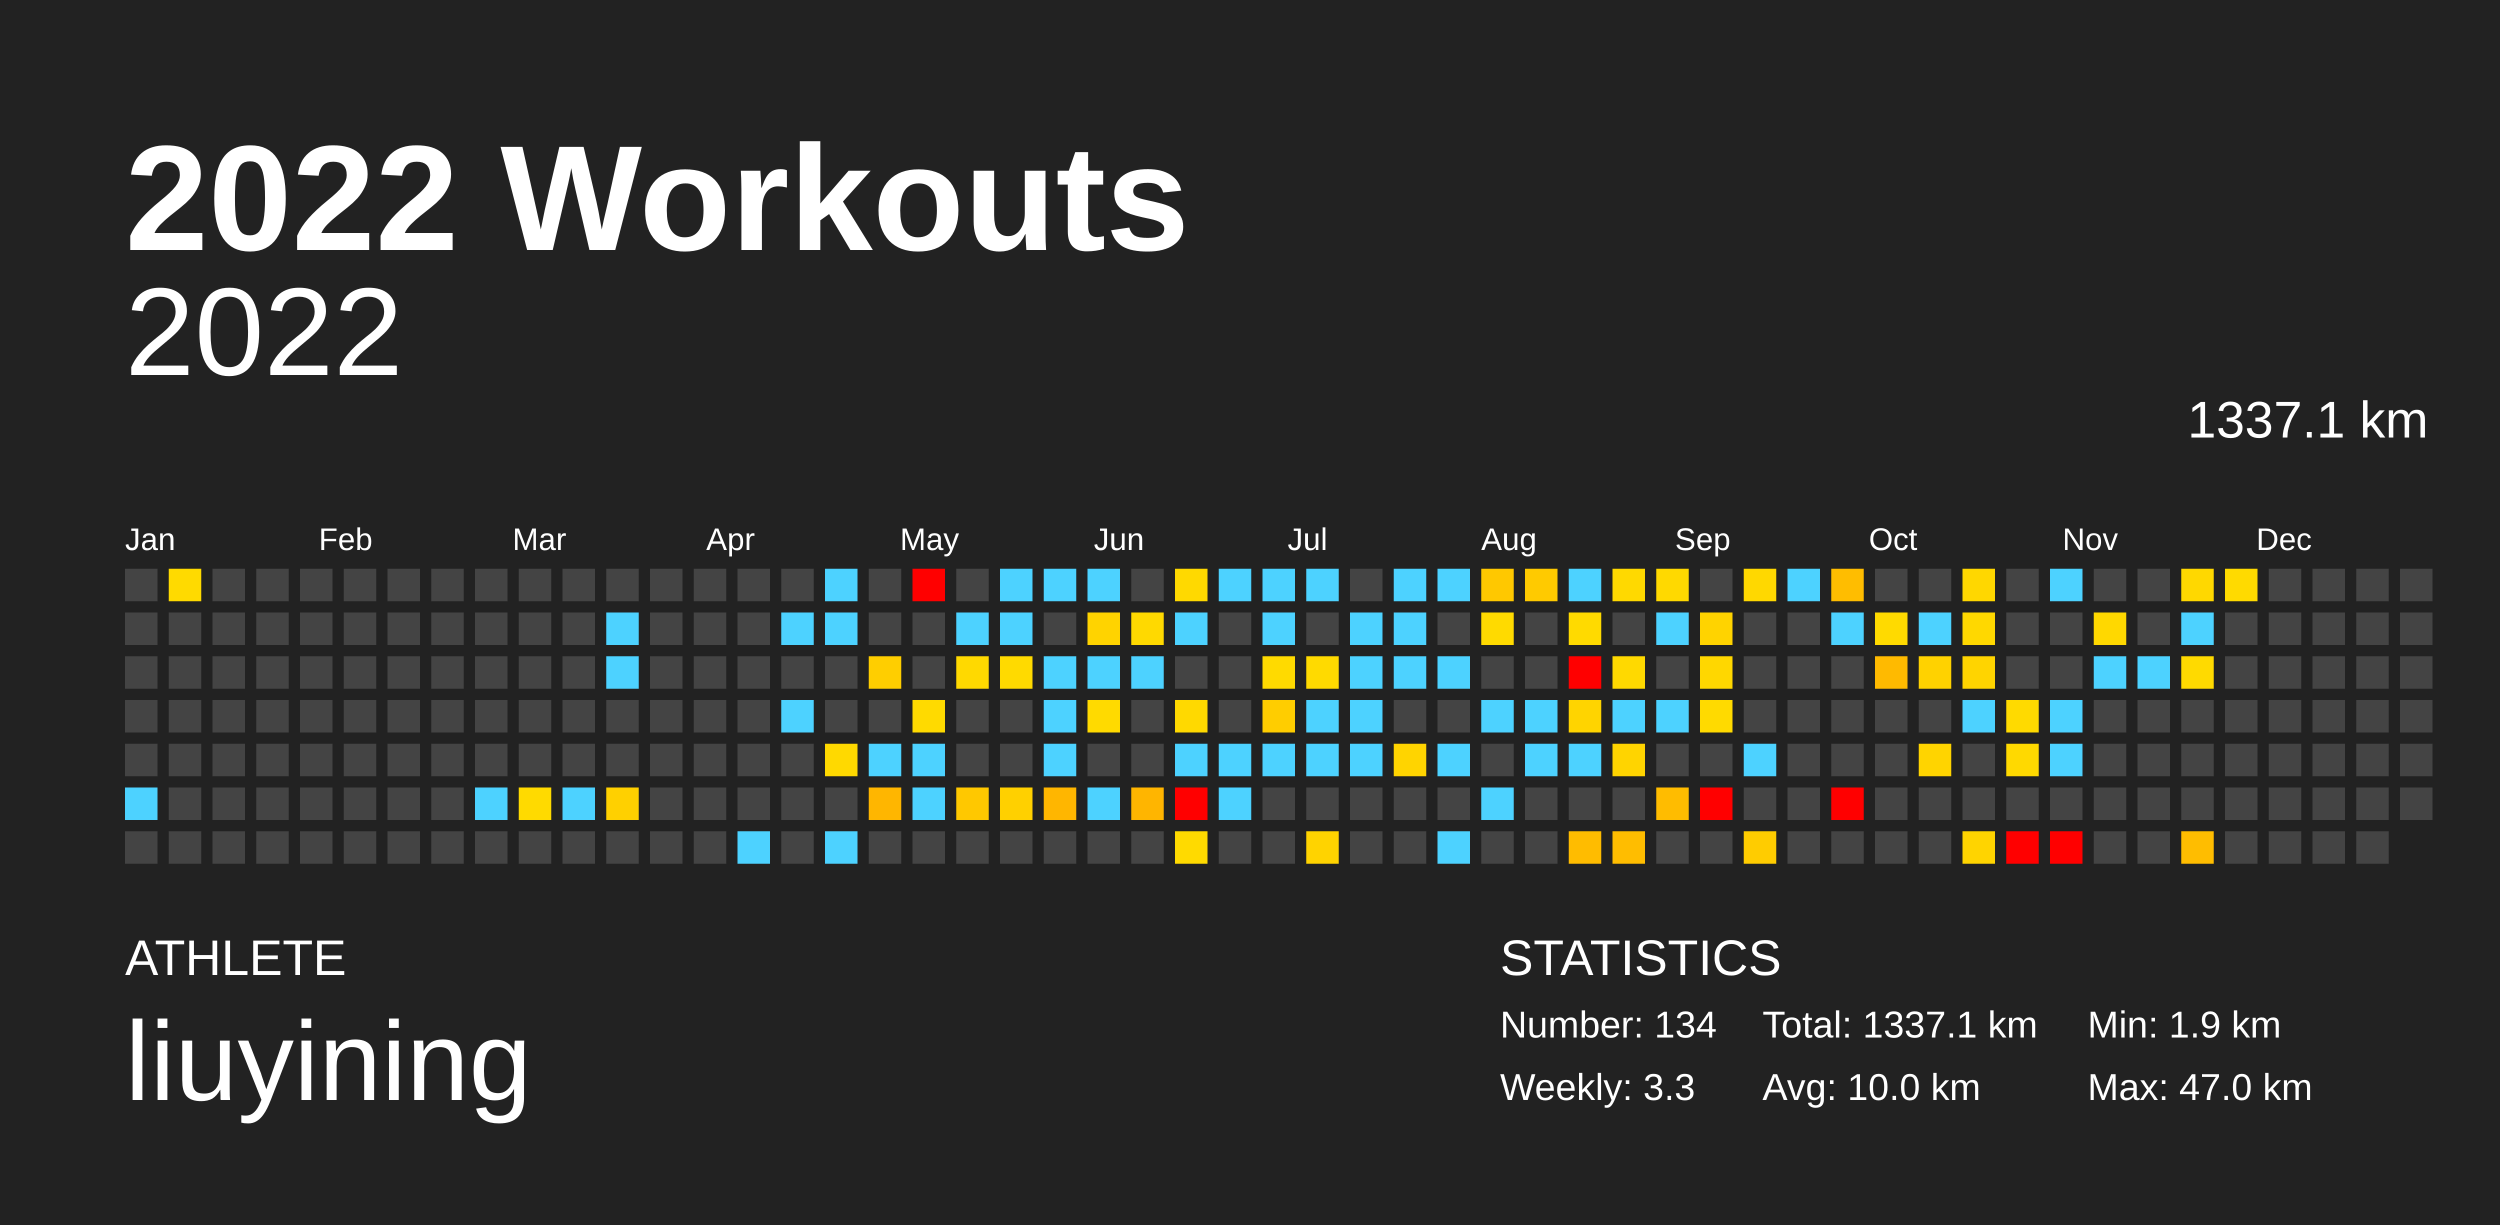
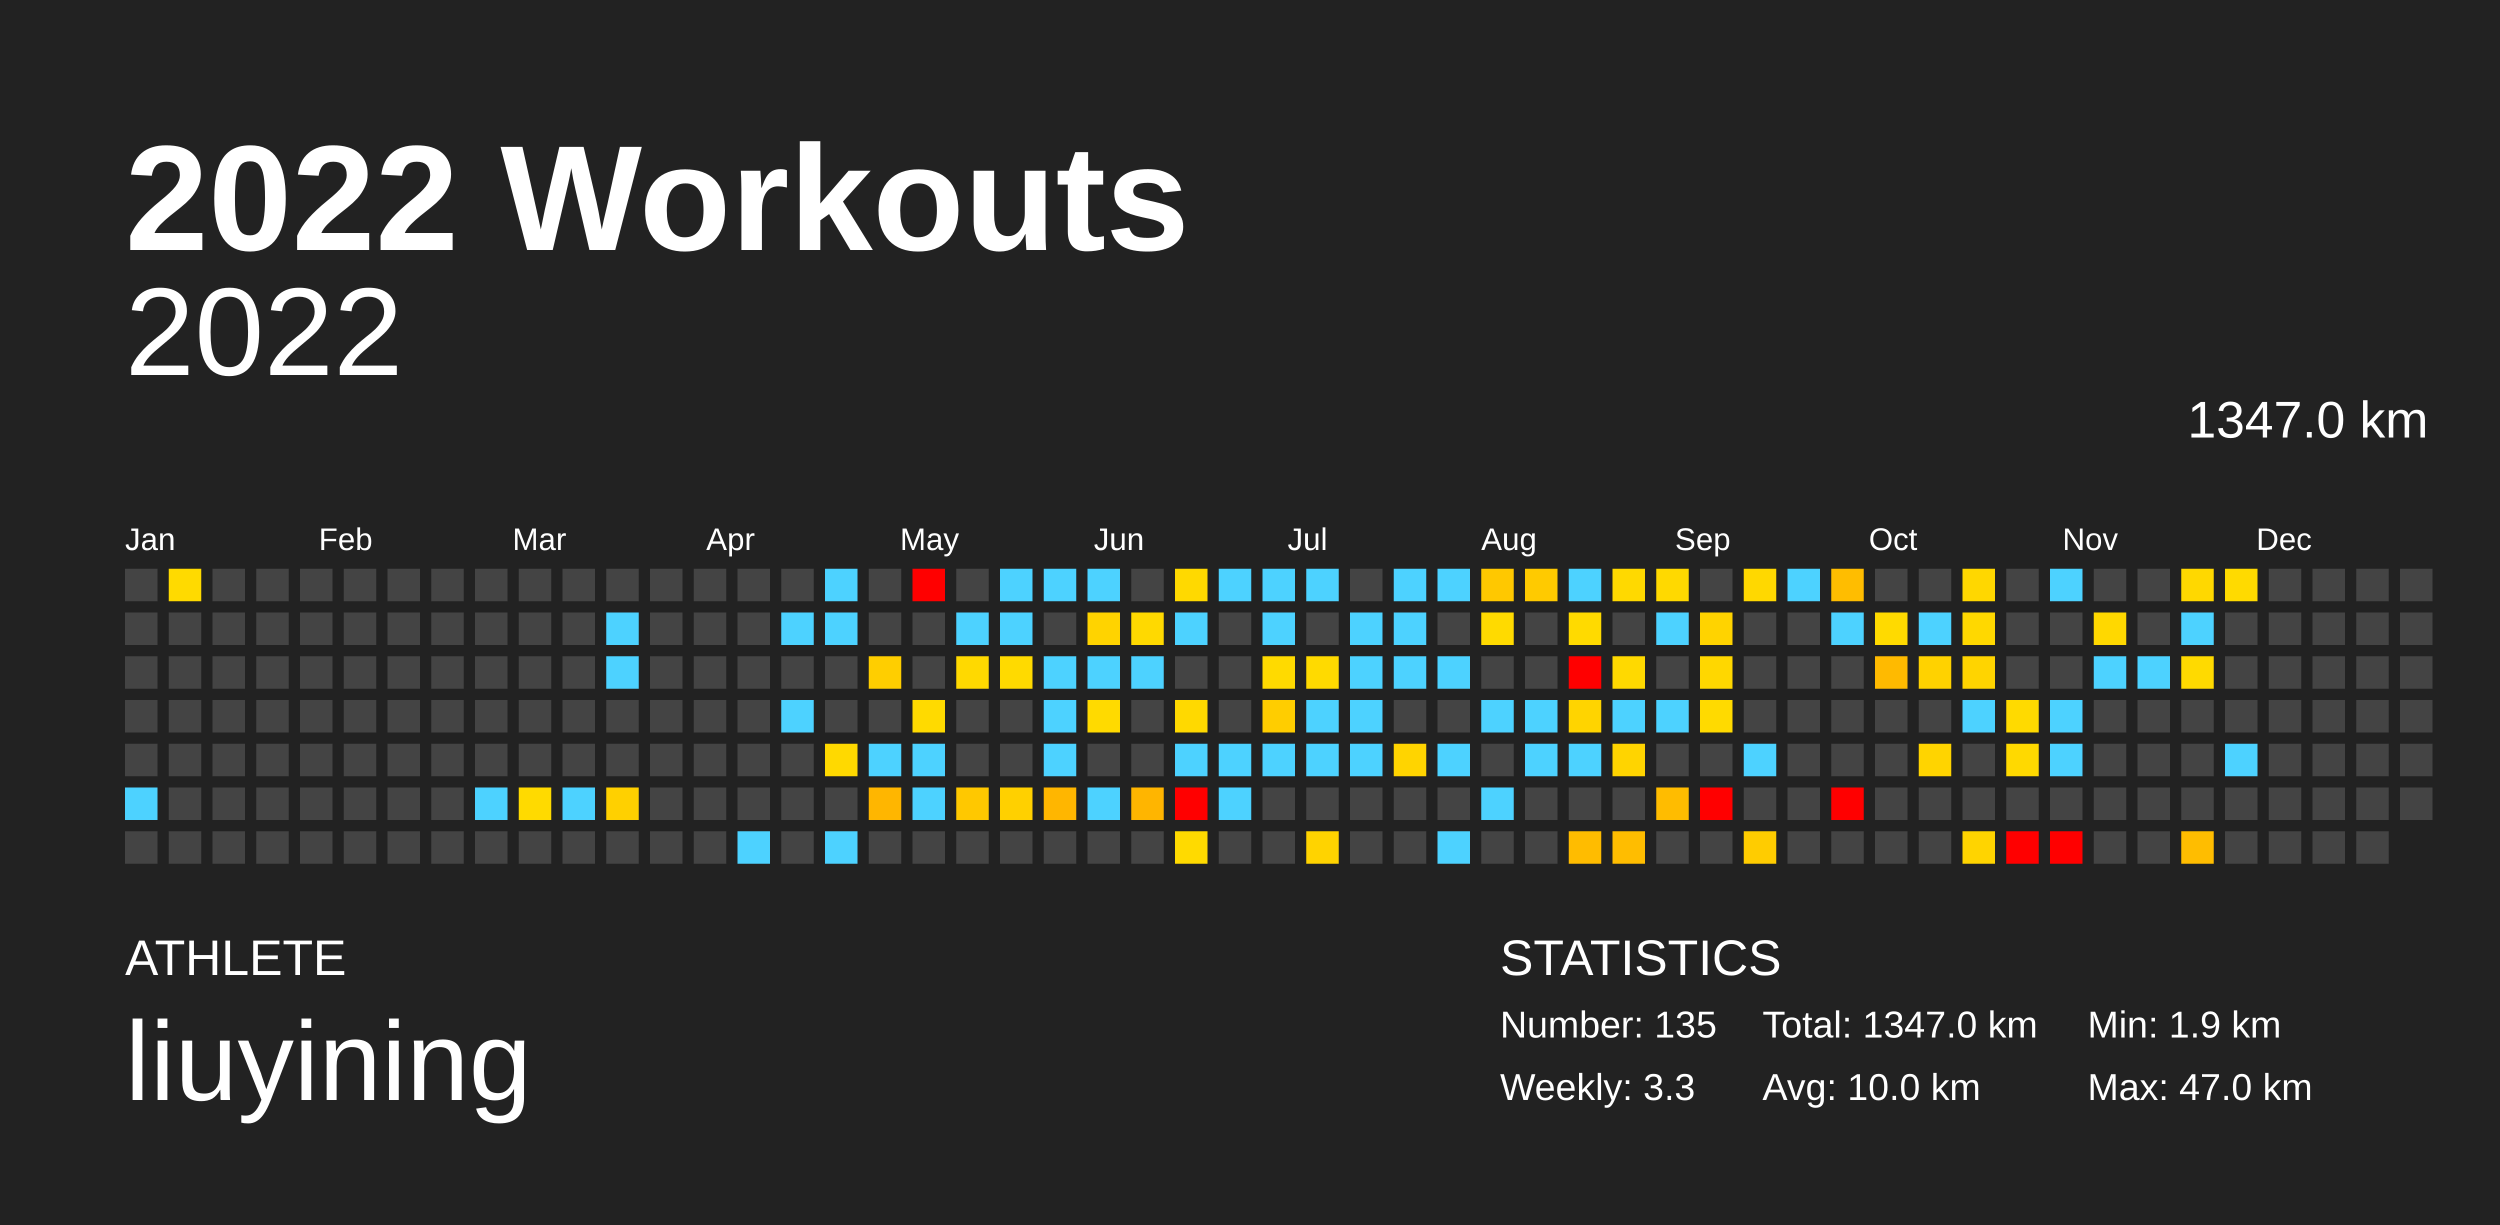
<svg xmlns="http://www.w3.org/2000/svg" baseProfile="full" height="98mm" version="1.1" viewBox="0,0,200,98" width="200mm">
  <defs />
  <rect fill="#222222" height="98" width="200" x="0" y="0" />
  <text fill="#FFFFFF" style="font-size:12px; font-family:Arial; font-weight:bold;" x="10" y="20">2022 Workouts</text>
  <text fill="#FFFFFF" style="font-size:4px; font-family:Arial" x="10" y="78">ATHLETE</text>
  <text fill="#FFFFFF" style="font-size:9px; font-family:Arial" x="10" y="88">liuyining</text>
  <text fill="#FFFFFF" style="font-size:4px; font-family:Arial" x="120" y="78">STATISTICS</text>
-   <text fill="#FFFFFF" style="font-size:3px; font-family:Arial" x="120" y="83">Number: 134</text>
+   <text fill="#FFFFFF" style="font-size:3px; font-family:Arial" x="120" y="83">Number: 135</text>
  <text fill="#FFFFFF" style="font-size:3px; font-family:Arial" x="120" y="88">Weekly: 3.3</text>
-   <text fill="#FFFFFF" style="font-size:3px; font-family:Arial" x="141" y="83">Total: 1337.1 km</text>
+   <text fill="#FFFFFF" style="font-size:3px; font-family:Arial" x="141" y="83">Total: 1347.0 km</text>
  <text fill="#FFFFFF" style="font-size:3px; font-family:Arial" x="141" y="88">Avg: 10.0 km</text>
  <text fill="#FFFFFF" style="font-size:3px; font-family:Arial" x="167" y="83">Min: 1.9 km</text>
  <text fill="#FFFFFF" style="font-size:3px; font-family:Arial" x="167" y="88">Max: 47.0 km</text>
  <text alignment-baseline="hanging" fill="#FFFFFF" style="font-size:10.0px; font-family:Arial;" x="10" y="30">2022</text>
-   <text alignment-baseline="hanging" fill="#FFFFFF" style="font-size:4.125px; font-family:Arial;" x="175" y="35">1337.1 km</text>
+   <text alignment-baseline="hanging" fill="#FFFFFF" style="font-size:4.125px; font-family:Arial;" x="175" y="35">1347.0 km</text>
  <text fill="#FFFFFF" style="font-size:2.5px; font-family:Arial" x="10.0" y="44">Jan</text>
  <text fill="#FFFFFF" style="font-size:2.5px; font-family:Arial" x="25.5" y="44">Feb</text>
  <text fill="#FFFFFF" style="font-size:2.5px; font-family:Arial" x="41.0" y="44">Mar</text>
  <text fill="#FFFFFF" style="font-size:2.5px; font-family:Arial" x="56.5" y="44">Apr</text>
  <text fill="#FFFFFF" style="font-size:2.5px; font-family:Arial" x="72.0" y="44">May</text>
  <text fill="#FFFFFF" style="font-size:2.5px; font-family:Arial" x="87.5" y="44">Jun</text>
  <text fill="#FFFFFF" style="font-size:2.5px; font-family:Arial" x="103.0" y="44">Jul</text>
  <text fill="#FFFFFF" style="font-size:2.5px; font-family:Arial" x="118.5" y="44">Aug</text>
  <text fill="#FFFFFF" style="font-size:2.5px; font-family:Arial" x="134.0" y="44">Sep</text>
  <text fill="#FFFFFF" style="font-size:2.5px; font-family:Arial" x="149.5" y="44">Oct</text>
  <text fill="#FFFFFF" style="font-size:2.5px; font-family:Arial" x="165.0" y="44">Nov</text>
  <text fill="#FFFFFF" style="font-size:2.5px; font-family:Arial" x="180.5" y="44">Dec</text>
  <rect fill="#444444" height="2.6" width="2.6" x="10.0" y="45.5" />
  <rect fill="#444444" height="2.6" width="2.6" x="10.0" y="49.0" />
  <rect fill="#444444" height="2.6" width="2.6" x="10.0" y="52.5" />
  <rect fill="#444444" height="2.6" width="2.6" x="10.0" y="56.0" />
  <rect fill="#444444" height="2.6" width="2.6" x="10.0" y="59.5" />
  <rect fill="#4dd2ff" height="2.6" width="2.6" x="10.0" y="63.0" />
  <rect fill="#444444" height="2.6" width="2.6" x="10.0" y="66.5" />
  <rect fill="#ffda00" height="2.6" width="2.6" x="13.5" y="45.5" />
  <rect fill="#444444" height="2.6" width="2.6" x="13.5" y="49.0" />
  <rect fill="#444444" height="2.6" width="2.6" x="13.5" y="52.5" />
  <rect fill="#444444" height="2.6" width="2.6" x="13.5" y="56.0" />
  <rect fill="#444444" height="2.6" width="2.6" x="13.5" y="59.5" />
  <rect fill="#444444" height="2.6" width="2.6" x="13.5" y="63.0" />
  <rect fill="#444444" height="2.6" width="2.6" x="13.5" y="66.5" />
  <rect fill="#444444" height="2.6" width="2.6" x="17.0" y="45.5" />
  <rect fill="#444444" height="2.6" width="2.6" x="17.0" y="49.0" />
  <rect fill="#444444" height="2.6" width="2.6" x="17.0" y="52.5" />
  <rect fill="#444444" height="2.6" width="2.6" x="17.0" y="56.0" />
  <rect fill="#444444" height="2.6" width="2.6" x="17.0" y="59.5" />
  <rect fill="#444444" height="2.6" width="2.6" x="17.0" y="63.0" />
  <rect fill="#444444" height="2.6" width="2.6" x="17.0" y="66.5" />
  <rect fill="#444444" height="2.6" width="2.6" x="20.5" y="45.5" />
  <rect fill="#444444" height="2.6" width="2.6" x="20.5" y="49.0" />
  <rect fill="#444444" height="2.6" width="2.6" x="20.5" y="52.5" />
  <rect fill="#444444" height="2.6" width="2.6" x="20.5" y="56.0" />
  <rect fill="#444444" height="2.6" width="2.6" x="20.5" y="59.5" />
  <rect fill="#444444" height="2.6" width="2.6" x="20.5" y="63.0" />
  <rect fill="#444444" height="2.6" width="2.6" x="20.5" y="66.5" />
  <rect fill="#444444" height="2.6" width="2.6" x="24.0" y="45.5" />
  <rect fill="#444444" height="2.6" width="2.6" x="24.0" y="49.0" />
  <rect fill="#444444" height="2.6" width="2.6" x="24.0" y="52.5" />
  <rect fill="#444444" height="2.6" width="2.6" x="24.0" y="56.0" />
  <rect fill="#444444" height="2.6" width="2.6" x="24.0" y="59.5" />
  <rect fill="#444444" height="2.6" width="2.6" x="24.0" y="63.0" />
  <rect fill="#444444" height="2.6" width="2.6" x="24.0" y="66.5" />
  <rect fill="#444444" height="2.6" width="2.6" x="27.5" y="45.5" />
  <rect fill="#444444" height="2.6" width="2.6" x="27.5" y="49.0" />
  <rect fill="#444444" height="2.6" width="2.6" x="27.5" y="52.5" />
  <rect fill="#444444" height="2.6" width="2.6" x="27.5" y="56.0" />
  <rect fill="#444444" height="2.6" width="2.6" x="27.5" y="59.5" />
  <rect fill="#444444" height="2.6" width="2.6" x="27.5" y="63.0" />
  <rect fill="#444444" height="2.6" width="2.6" x="27.5" y="66.5" />
  <rect fill="#444444" height="2.6" width="2.6" x="31.0" y="45.5" />
  <rect fill="#444444" height="2.6" width="2.6" x="31.0" y="49.0" />
  <rect fill="#444444" height="2.6" width="2.6" x="31.0" y="52.5" />
  <rect fill="#444444" height="2.6" width="2.6" x="31.0" y="56.0" />
  <rect fill="#444444" height="2.6" width="2.6" x="31.0" y="59.5" />
  <rect fill="#444444" height="2.6" width="2.6" x="31.0" y="63.0" />
  <rect fill="#444444" height="2.6" width="2.6" x="31.0" y="66.5" />
  <rect fill="#444444" height="2.6" width="2.6" x="34.5" y="45.5" />
  <rect fill="#444444" height="2.6" width="2.6" x="34.5" y="49.0" />
  <rect fill="#444444" height="2.6" width="2.6" x="34.5" y="52.5" />
  <rect fill="#444444" height="2.6" width="2.6" x="34.5" y="56.0" />
  <rect fill="#444444" height="2.6" width="2.6" x="34.5" y="59.5" />
  <rect fill="#444444" height="2.6" width="2.6" x="34.5" y="63.0" />
  <rect fill="#444444" height="2.6" width="2.6" x="34.5" y="66.5" />
  <rect fill="#444444" height="2.6" width="2.6" x="38.0" y="45.5" />
  <rect fill="#444444" height="2.6" width="2.6" x="38.0" y="49.0" />
  <rect fill="#444444" height="2.6" width="2.6" x="38.0" y="52.5" />
  <rect fill="#444444" height="2.6" width="2.6" x="38.0" y="56.0" />
  <rect fill="#444444" height="2.6" width="2.6" x="38.0" y="59.5" />
  <rect fill="#4dd2ff" height="2.6" width="2.6" x="38.0" y="63.0" />
  <rect fill="#444444" height="2.6" width="2.6" x="38.0" y="66.5" />
  <rect fill="#444444" height="2.6" width="2.6" x="41.5" y="45.5" />
  <rect fill="#444444" height="2.6" width="2.6" x="41.5" y="49.0" />
  <rect fill="#444444" height="2.6" width="2.6" x="41.5" y="52.5" />
  <rect fill="#444444" height="2.6" width="2.6" x="41.5" y="56.0" />
  <rect fill="#444444" height="2.6" width="2.6" x="41.5" y="59.5" />
  <rect fill="#ffda00" height="2.6" width="2.6" x="41.5" y="63.0" />
  <rect fill="#444444" height="2.6" width="2.6" x="41.5" y="66.5" />
  <rect fill="#444444" height="2.6" width="2.6" x="45.0" y="45.5" />
  <rect fill="#444444" height="2.6" width="2.6" x="45.0" y="49.0" />
  <rect fill="#444444" height="2.6" width="2.6" x="45.0" y="52.5" />
  <rect fill="#444444" height="2.6" width="2.6" x="45.0" y="56.0" />
  <rect fill="#444444" height="2.6" width="2.6" x="45.0" y="59.5" />
  <rect fill="#4dd2ff" height="2.6" width="2.6" x="45.0" y="63.0" />
  <rect fill="#444444" height="2.6" width="2.6" x="45.0" y="66.5" />
  <rect fill="#444444" height="2.6" width="2.6" x="48.5" y="45.5" />
  <rect fill="#4dd2ff" height="2.6" width="2.6" x="48.5" y="49.0" />
  <rect fill="#4dd2ff" height="2.6" width="2.6" x="48.5" y="52.5" />
  <rect fill="#444444" height="2.6" width="2.6" x="48.5" y="56.0" />
  <rect fill="#444444" height="2.6" width="2.6" x="48.5" y="59.5" />
  <rect fill="#ffd000" height="2.6" width="2.6" x="48.5" y="63.0" />
  <rect fill="#444444" height="2.6" width="2.6" x="48.5" y="66.5" />
  <rect fill="#444444" height="2.6" width="2.6" x="52.0" y="45.5" />
  <rect fill="#444444" height="2.6" width="2.6" x="52.0" y="49.0" />
  <rect fill="#444444" height="2.6" width="2.6" x="52.0" y="52.5" />
  <rect fill="#444444" height="2.6" width="2.6" x="52.0" y="56.0" />
  <rect fill="#444444" height="2.6" width="2.6" x="52.0" y="59.5" />
  <rect fill="#444444" height="2.6" width="2.6" x="52.0" y="63.0" />
  <rect fill="#444444" height="2.6" width="2.6" x="52.0" y="66.5" />
  <rect fill="#444444" height="2.6" width="2.6" x="55.5" y="45.5" />
  <rect fill="#444444" height="2.6" width="2.6" x="55.5" y="49.0" />
  <rect fill="#444444" height="2.6" width="2.6" x="55.5" y="52.5" />
  <rect fill="#444444" height="2.6" width="2.6" x="55.5" y="56.0" />
  <rect fill="#444444" height="2.6" width="2.6" x="55.5" y="59.5" />
  <rect fill="#444444" height="2.6" width="2.6" x="55.5" y="63.0" />
  <rect fill="#444444" height="2.6" width="2.6" x="55.5" y="66.5" />
  <rect fill="#444444" height="2.6" width="2.6" x="59.0" y="45.5" />
  <rect fill="#444444" height="2.6" width="2.6" x="59.0" y="49.0" />
  <rect fill="#444444" height="2.6" width="2.6" x="59.0" y="52.5" />
  <rect fill="#444444" height="2.6" width="2.6" x="59.0" y="56.0" />
  <rect fill="#444444" height="2.6" width="2.6" x="59.0" y="59.5" />
  <rect fill="#444444" height="2.6" width="2.6" x="59.0" y="63.0" />
  <rect fill="#4dd2ff" height="2.6" width="2.6" x="59.0" y="66.5" />
  <rect fill="#444444" height="2.6" width="2.6" x="62.5" y="45.5" />
  <rect fill="#4dd2ff" height="2.6" width="2.6" x="62.5" y="49.0" />
  <rect fill="#444444" height="2.6" width="2.6" x="62.5" y="52.5" />
  <rect fill="#4dd2ff" height="2.6" width="2.6" x="62.5" y="56.0" />
  <rect fill="#444444" height="2.6" width="2.6" x="62.5" y="59.5" />
  <rect fill="#444444" height="2.6" width="2.6" x="62.5" y="63.0" />
  <rect fill="#444444" height="2.6" width="2.6" x="62.5" y="66.5" />
  <rect fill="#4dd2ff" height="2.6" width="2.6" x="66.0" y="45.5" />
  <rect fill="#4dd2ff" height="2.6" width="2.6" x="66.0" y="49.0" />
  <rect fill="#444444" height="2.6" width="2.6" x="66.0" y="52.5" />
  <rect fill="#444444" height="2.6" width="2.6" x="66.0" y="56.0" />
  <rect fill="#ffd900" height="2.6" width="2.6" x="66.0" y="59.5" />
  <rect fill="#444444" height="2.6" width="2.6" x="66.0" y="63.0" />
  <rect fill="#4dd2ff" height="2.6" width="2.6" x="66.0" y="66.5" />
  <rect fill="#444444" height="2.6" width="2.6" x="69.5" y="45.5" />
  <rect fill="#444444" height="2.6" width="2.6" x="69.5" y="49.0" />
  <rect fill="#ffce00" height="2.6" width="2.6" x="69.5" y="52.5" />
  <rect fill="#444444" height="2.6" width="2.6" x="69.5" y="56.0" />
  <rect fill="#4dd2ff" height="2.6" width="2.6" x="69.5" y="59.5" />
  <rect fill="#ffb600" height="2.6" width="2.6" x="69.5" y="63.0" />
  <rect fill="#444444" height="2.6" width="2.6" x="69.5" y="66.5" />
  <rect fill="red" height="2.6" width="2.6" x="73.0" y="45.5" />
  <rect fill="#444444" height="2.6" width="2.6" x="73.0" y="49.0" />
  <rect fill="#444444" height="2.6" width="2.6" x="73.0" y="52.5" />
  <rect fill="#ffda00" height="2.6" width="2.6" x="73.0" y="56.0" />
  <rect fill="#4dd2ff" height="2.6" width="2.6" x="73.0" y="59.5" />
  <rect fill="#4dd2ff" height="2.6" width="2.6" x="73.0" y="63.0" />
  <rect fill="#444444" height="2.6" width="2.6" x="73.0" y="66.5" />
  <rect fill="#444444" height="2.6" width="2.6" x="76.5" y="45.5" />
  <rect fill="#4dd2ff" height="2.6" width="2.6" x="76.5" y="49.0" />
  <rect fill="#ffd900" height="2.6" width="2.6" x="76.5" y="52.5" />
  <rect fill="#444444" height="2.6" width="2.6" x="76.5" y="56.0" />
  <rect fill="#444444" height="2.6" width="2.6" x="76.5" y="59.5" />
  <rect fill="#ffc800" height="2.6" width="2.6" x="76.5" y="63.0" />
  <rect fill="#444444" height="2.6" width="2.6" x="76.5" y="66.5" />
  <rect fill="#4dd2ff" height="2.6" width="2.6" x="80.0" y="45.5" />
  <rect fill="#4dd2ff" height="2.6" width="2.6" x="80.0" y="49.0" />
  <rect fill="#ffda00" height="2.6" width="2.6" x="80.0" y="52.5" />
  <rect fill="#444444" height="2.6" width="2.6" x="80.0" y="56.0" />
  <rect fill="#444444" height="2.6" width="2.6" x="80.0" y="59.5" />
  <rect fill="#ffd000" height="2.6" width="2.6" x="80.0" y="63.0" />
  <rect fill="#444444" height="2.6" width="2.6" x="80.0" y="66.5" />
  <rect fill="#4dd2ff" height="2.6" width="2.6" x="83.5" y="45.5" />
  <rect fill="#444444" height="2.6" width="2.6" x="83.5" y="49.0" />
  <rect fill="#4dd2ff" height="2.6" width="2.6" x="83.5" y="52.5" />
  <rect fill="#4dd2ff" height="2.6" width="2.6" x="83.5" y="56.0" />
  <rect fill="#4dd2ff" height="2.6" width="2.6" x="83.5" y="59.5" />
  <rect fill="#ffb600" height="2.6" width="2.6" x="83.5" y="63.0" />
  <rect fill="#444444" height="2.6" width="2.6" x="83.5" y="66.5" />
  <rect fill="#4dd2ff" height="2.6" width="2.6" x="87.0" y="45.5" />
  <rect fill="#ffd300" height="2.6" width="2.6" x="87.0" y="49.0" />
  <rect fill="#4dd2ff" height="2.6" width="2.6" x="87.0" y="52.5" />
  <rect fill="#ffda00" height="2.6" width="2.6" x="87.0" y="56.0" />
  <rect fill="#444444" height="2.6" width="2.6" x="87.0" y="59.5" />
  <rect fill="#4dd2ff" height="2.6" width="2.6" x="87.0" y="63.0" />
  <rect fill="#444444" height="2.6" width="2.6" x="87.0" y="66.5" />
  <rect fill="#444444" height="2.6" width="2.6" x="90.5" y="45.5" />
  <rect fill="#ffd900" height="2.6" width="2.6" x="90.5" y="49.0" />
  <rect fill="#4dd2ff" height="2.6" width="2.6" x="90.5" y="52.5" />
  <rect fill="#444444" height="2.6" width="2.6" x="90.5" y="56.0" />
  <rect fill="#444444" height="2.6" width="2.6" x="90.5" y="59.5" />
  <rect fill="#ffb500" height="2.6" width="2.6" x="90.5" y="63.0" />
  <rect fill="#444444" height="2.6" width="2.6" x="90.5" y="66.5" />
  <rect fill="#ffd900" height="2.6" width="2.6" x="94.0" y="45.5" />
  <rect fill="#4dd2ff" height="2.6" width="2.6" x="94.0" y="49.0" />
  <rect fill="#444444" height="2.6" width="2.6" x="94.0" y="52.5" />
  <rect fill="#ffd900" height="2.6" width="2.6" x="94.0" y="56.0" />
  <rect fill="#4dd2ff" height="2.6" width="2.6" x="94.0" y="59.5" />
  <rect fill="red" height="2.6" width="2.6" x="94.0" y="63.0" />
  <rect fill="#ffda00" height="2.6" width="2.6" x="94.0" y="66.5" />
  <rect fill="#4dd2ff" height="2.6" width="2.6" x="97.5" y="45.5" />
  <rect fill="#444444" height="2.6" width="2.6" x="97.5" y="49.0" />
  <rect fill="#444444" height="2.6" width="2.6" x="97.5" y="52.5" />
  <rect fill="#444444" height="2.6" width="2.6" x="97.5" y="56.0" />
  <rect fill="#4dd2ff" height="2.6" width="2.6" x="97.5" y="59.5" />
  <rect fill="#4dd2ff" height="2.6" width="2.6" x="97.5" y="63.0" />
  <rect fill="#444444" height="2.6" width="2.6" x="97.5" y="66.5" />
  <rect fill="#4dd2ff" height="2.6" width="2.6" x="101.0" y="45.5" />
  <rect fill="#4dd2ff" height="2.6" width="2.6" x="101.0" y="49.0" />
  <rect fill="#ffda00" height="2.6" width="2.6" x="101.0" y="52.5" />
  <rect fill="#ffcd00" height="2.6" width="2.6" x="101.0" y="56.0" />
  <rect fill="#4dd2ff" height="2.6" width="2.6" x="101.0" y="59.5" />
  <rect fill="#444444" height="2.6" width="2.6" x="101.0" y="63.0" />
  <rect fill="#444444" height="2.6" width="2.6" x="101.0" y="66.5" />
  <rect fill="#4dd2ff" height="2.6" width="2.6" x="104.5" y="45.5" />
  <rect fill="#444444" height="2.6" width="2.6" x="104.5" y="49.0" />
  <rect fill="#ffda00" height="2.6" width="2.6" x="104.5" y="52.5" />
  <rect fill="#4dd2ff" height="2.6" width="2.6" x="104.5" y="56.0" />
  <rect fill="#4dd2ff" height="2.6" width="2.6" x="104.5" y="59.5" />
  <rect fill="#444444" height="2.6" width="2.6" x="104.5" y="63.0" />
  <rect fill="#ffd300" height="2.6" width="2.6" x="104.5" y="66.5" />
  <rect fill="#444444" height="2.6" width="2.6" x="108.0" y="45.5" />
  <rect fill="#4dd2ff" height="2.6" width="2.6" x="108.0" y="49.0" />
  <rect fill="#4dd2ff" height="2.6" width="2.6" x="108.0" y="52.5" />
  <rect fill="#4dd2ff" height="2.6" width="2.6" x="108.0" y="56.0" />
  <rect fill="#4dd2ff" height="2.6" width="2.6" x="108.0" y="59.5" />
  <rect fill="#444444" height="2.6" width="2.6" x="108.0" y="63.0" />
  <rect fill="#444444" height="2.6" width="2.6" x="108.0" y="66.5" />
  <rect fill="#4dd2ff" height="2.6" width="2.6" x="111.5" y="45.5" />
  <rect fill="#4dd2ff" height="2.6" width="2.6" x="111.5" y="49.0" />
  <rect fill="#4dd2ff" height="2.6" width="2.6" x="111.5" y="52.5" />
  <rect fill="#444444" height="2.6" width="2.6" x="111.5" y="56.0" />
  <rect fill="#ffd400" height="2.6" width="2.6" x="111.5" y="59.5" />
  <rect fill="#444444" height="2.6" width="2.6" x="111.5" y="63.0" />
  <rect fill="#444444" height="2.6" width="2.6" x="111.5" y="66.5" />
  <rect fill="#4dd2ff" height="2.6" width="2.6" x="115.0" y="45.5" />
  <rect fill="#444444" height="2.6" width="2.6" x="115.0" y="49.0" />
  <rect fill="#4dd2ff" height="2.6" width="2.6" x="115.0" y="52.5" />
  <rect fill="#444444" height="2.6" width="2.6" x="115.0" y="56.0" />
  <rect fill="#4dd2ff" height="2.6" width="2.6" x="115.0" y="59.5" />
  <rect fill="#444444" height="2.6" width="2.6" x="115.0" y="63.0" />
  <rect fill="#4dd2ff" height="2.6" width="2.6" x="115.0" y="66.5" />
  <rect fill="#ffc800" height="2.6" width="2.6" x="118.5" y="45.5" />
  <rect fill="#ffda00" height="2.6" width="2.6" x="118.5" y="49.0" />
  <rect fill="#444444" height="2.6" width="2.6" x="118.5" y="52.5" />
  <rect fill="#4dd2ff" height="2.6" width="2.6" x="118.5" y="56.0" />
  <rect fill="#444444" height="2.6" width="2.6" x="118.5" y="59.5" />
  <rect fill="#4dd2ff" height="2.6" width="2.6" x="118.5" y="63.0" />
  <rect fill="#444444" height="2.6" width="2.6" x="118.5" y="66.5" />
  <rect fill="#ffca00" height="2.6" width="2.6" x="122.0" y="45.5" />
  <rect fill="#444444" height="2.6" width="2.6" x="122.0" y="49.0" />
  <rect fill="#444444" height="2.6" width="2.6" x="122.0" y="52.5" />
  <rect fill="#4dd2ff" height="2.6" width="2.6" x="122.0" y="56.0" />
  <rect fill="#4dd2ff" height="2.6" width="2.6" x="122.0" y="59.5" />
  <rect fill="#444444" height="2.6" width="2.6" x="122.0" y="63.0" />
  <rect fill="#444444" height="2.6" width="2.6" x="122.0" y="66.5" />
  <rect fill="#4dd2ff" height="2.6" width="2.6" x="125.5" y="45.5" />
  <rect fill="#ffda00" height="2.6" width="2.6" x="125.5" y="49.0" />
  <rect fill="red" height="2.6" width="2.6" x="125.5" y="52.5" />
  <rect fill="#ffd400" height="2.6" width="2.6" x="125.5" y="56.0" />
  <rect fill="#4dd2ff" height="2.6" width="2.6" x="125.5" y="59.5" />
  <rect fill="#444444" height="2.6" width="2.6" x="125.5" y="63.0" />
  <rect fill="#ffbc00" height="2.6" width="2.6" x="125.5" y="66.5" />
  <rect fill="#ffd900" height="2.6" width="2.6" x="129.0" y="45.5" />
  <rect fill="#444444" height="2.6" width="2.6" x="129.0" y="49.0" />
  <rect fill="#ffd900" height="2.6" width="2.6" x="129.0" y="52.5" />
  <rect fill="#4dd2ff" height="2.6" width="2.6" x="129.0" y="56.0" />
  <rect fill="#ffd400" height="2.6" width="2.6" x="129.0" y="59.5" />
  <rect fill="#444444" height="2.6" width="2.6" x="129.0" y="63.0" />
  <rect fill="#ffbd00" height="2.6" width="2.6" x="129.0" y="66.5" />
  <rect fill="#ffd900" height="2.6" width="2.6" x="132.5" y="45.5" />
  <rect fill="#4dd2ff" height="2.6" width="2.6" x="132.5" y="49.0" />
  <rect fill="#444444" height="2.6" width="2.6" x="132.5" y="52.5" />
  <rect fill="#4dd2ff" height="2.6" width="2.6" x="132.5" y="56.0" />
  <rect fill="#444444" height="2.6" width="2.6" x="132.5" y="59.5" />
  <rect fill="#ffbc00" height="2.6" width="2.6" x="132.5" y="63.0" />
  <rect fill="#444444" height="2.6" width="2.6" x="132.5" y="66.5" />
  <rect fill="#444444" height="2.6" width="2.6" x="136.0" y="45.5" />
  <rect fill="#ffd300" height="2.6" width="2.6" x="136.0" y="49.0" />
  <rect fill="#ffd700" height="2.6" width="2.6" x="136.0" y="52.5" />
  <rect fill="#ffda00" height="2.6" width="2.6" x="136.0" y="56.0" />
  <rect fill="#444444" height="2.6" width="2.6" x="136.0" y="59.5" />
  <rect fill="red" height="2.6" width="2.6" x="136.0" y="63.0" />
  <rect fill="#444444" height="2.6" width="2.6" x="136.0" y="66.5" />
  <rect fill="#ffd800" height="2.6" width="2.6" x="139.5" y="45.5" />
  <rect fill="#444444" height="2.6" width="2.6" x="139.5" y="49.0" />
  <rect fill="#444444" height="2.6" width="2.6" x="139.5" y="52.5" />
  <rect fill="#444444" height="2.6" width="2.6" x="139.5" y="56.0" />
  <rect fill="#4dd2ff" height="2.6" width="2.6" x="139.5" y="59.5" />
  <rect fill="#444444" height="2.6" width="2.6" x="139.5" y="63.0" />
  <rect fill="#ffcc00" height="2.6" width="2.6" x="139.5" y="66.5" />
  <rect fill="#4dd2ff" height="2.6" width="2.6" x="143.0" y="45.5" />
  <rect fill="#444444" height="2.6" width="2.6" x="143.0" y="49.0" />
  <rect fill="#444444" height="2.6" width="2.6" x="143.0" y="52.5" />
  <rect fill="#444444" height="2.6" width="2.6" x="143.0" y="56.0" />
  <rect fill="#444444" height="2.6" width="2.6" x="143.0" y="59.5" />
  <rect fill="#444444" height="2.6" width="2.6" x="143.0" y="63.0" />
  <rect fill="#444444" height="2.6" width="2.6" x="143.0" y="66.5" />
  <rect fill="#ffbd00" height="2.6" width="2.6" x="146.5" y="45.5" />
  <rect fill="#4dd2ff" height="2.6" width="2.6" x="146.5" y="49.0" />
  <rect fill="#444444" height="2.6" width="2.6" x="146.5" y="52.5" />
  <rect fill="#444444" height="2.6" width="2.6" x="146.5" y="56.0" />
  <rect fill="#444444" height="2.6" width="2.6" x="146.5" y="59.5" />
  <rect fill="red" height="2.6" width="2.6" x="146.5" y="63.0" />
  <rect fill="#444444" height="2.6" width="2.6" x="146.5" y="66.5" />
  <rect fill="#444444" height="2.6" width="2.6" x="150.0" y="45.5" />
  <rect fill="#ffda00" height="2.6" width="2.6" x="150.0" y="49.0" />
  <rect fill="#ffba00" height="2.6" width="2.6" x="150.0" y="52.5" />
  <rect fill="#444444" height="2.6" width="2.6" x="150.0" y="56.0" />
  <rect fill="#444444" height="2.6" width="2.6" x="150.0" y="59.5" />
  <rect fill="#444444" height="2.6" width="2.6" x="150.0" y="63.0" />
  <rect fill="#444444" height="2.6" width="2.6" x="150.0" y="66.5" />
  <rect fill="#444444" height="2.6" width="2.6" x="153.5" y="45.5" />
  <rect fill="#4dd2ff" height="2.6" width="2.6" x="153.5" y="49.0" />
  <rect fill="#ffd200" height="2.6" width="2.6" x="153.5" y="52.5" />
  <rect fill="#444444" height="2.6" width="2.6" x="153.5" y="56.0" />
  <rect fill="#ffd400" height="2.6" width="2.6" x="153.5" y="59.5" />
  <rect fill="#444444" height="2.6" width="2.6" x="153.5" y="63.0" />
  <rect fill="#444444" height="2.6" width="2.6" x="153.5" y="66.5" />
  <rect fill="#ffd700" height="2.6" width="2.6" x="157.0" y="45.5" />
  <rect fill="#ffd800" height="2.6" width="2.6" x="157.0" y="49.0" />
  <rect fill="#ffd400" height="2.6" width="2.6" x="157.0" y="52.5" />
  <rect fill="#4dd2ff" height="2.6" width="2.6" x="157.0" y="56.0" />
  <rect fill="#444444" height="2.6" width="2.6" x="157.0" y="59.5" />
  <rect fill="#444444" height="2.6" width="2.6" x="157.0" y="63.0" />
  <rect fill="#ffd400" height="2.6" width="2.6" x="157.0" y="66.5" />
  <rect fill="#444444" height="2.6" width="2.6" x="160.5" y="45.5" />
  <rect fill="#444444" height="2.6" width="2.6" x="160.5" y="49.0" />
  <rect fill="#444444" height="2.6" width="2.6" x="160.5" y="52.5" />
  <rect fill="#ffda00" height="2.6" width="2.6" x="160.5" y="56.0" />
  <rect fill="#ffd900" height="2.6" width="2.6" x="160.5" y="59.5" />
  <rect fill="#444444" height="2.6" width="2.6" x="160.5" y="63.0" />
  <rect fill="red" height="2.6" width="2.6" x="160.5" y="66.5" />
  <rect fill="#4dd2ff" height="2.6" width="2.6" x="164.0" y="45.5" />
  <rect fill="#444444" height="2.6" width="2.6" x="164.0" y="49.0" />
  <rect fill="#444444" height="2.6" width="2.6" x="164.0" y="52.5" />
  <rect fill="#4dd2ff" height="2.6" width="2.6" x="164.0" y="56.0" />
  <rect fill="#4dd2ff" height="2.6" width="2.6" x="164.0" y="59.5" />
  <rect fill="#444444" height="2.6" width="2.6" x="164.0" y="63.0" />
  <rect fill="red" height="2.6" width="2.6" x="164.0" y="66.5" />
  <rect fill="#444444" height="2.6" width="2.6" x="167.5" y="45.5" />
  <rect fill="#ffd800" height="2.6" width="2.6" x="167.5" y="49.0" />
  <rect fill="#4dd2ff" height="2.6" width="2.6" x="167.5" y="52.5" />
  <rect fill="#444444" height="2.6" width="2.6" x="167.5" y="56.0" />
  <rect fill="#444444" height="2.6" width="2.6" x="167.5" y="59.5" />
  <rect fill="#444444" height="2.6" width="2.6" x="167.5" y="63.0" />
  <rect fill="#444444" height="2.6" width="2.6" x="167.5" y="66.5" />
  <rect fill="#444444" height="2.6" width="2.6" x="171.0" y="45.5" />
  <rect fill="#444444" height="2.6" width="2.6" x="171.0" y="49.0" />
  <rect fill="#4dd2ff" height="2.6" width="2.6" x="171.0" y="52.5" />
  <rect fill="#444444" height="2.6" width="2.6" x="171.0" y="56.0" />
  <rect fill="#444444" height="2.6" width="2.6" x="171.0" y="59.5" />
  <rect fill="#444444" height="2.6" width="2.6" x="171.0" y="63.0" />
  <rect fill="#444444" height="2.6" width="2.6" x="171.0" y="66.5" />
  <rect fill="#ffd800" height="2.6" width="2.6" x="174.5" y="45.5" />
  <rect fill="#4dd2ff" height="2.6" width="2.6" x="174.5" y="49.0" />
  <rect fill="#ffda00" height="2.6" width="2.6" x="174.5" y="52.5" />
  <rect fill="#444444" height="2.6" width="2.6" x="174.5" y="56.0" />
  <rect fill="#444444" height="2.6" width="2.6" x="174.5" y="59.5" />
  <rect fill="#444444" height="2.6" width="2.6" x="174.5" y="63.0" />
  <rect fill="#ffbd00" height="2.6" width="2.6" x="174.5" y="66.5" />
  <rect fill="#ffda00" height="2.6" width="2.6" x="178.0" y="45.5" />
  <rect fill="#444444" height="2.6" width="2.6" x="178.0" y="49.0" />
  <rect fill="#444444" height="2.6" width="2.6" x="178.0" y="52.5" />
  <rect fill="#444444" height="2.6" width="2.6" x="178.0" y="56.0" />
-   <rect fill="#444444" height="2.6" width="2.6" x="178.0" y="59.5" />
+   <rect fill="#4dd2ff" height="2.6" width="2.6" x="178.0" y="59.5" />
  <rect fill="#444444" height="2.6" width="2.6" x="178.0" y="63.0" />
  <rect fill="#444444" height="2.6" width="2.6" x="178.0" y="66.5" />
  <rect fill="#444444" height="2.6" width="2.6" x="181.5" y="45.5" />
  <rect fill="#444444" height="2.6" width="2.6" x="181.5" y="49.0" />
  <rect fill="#444444" height="2.6" width="2.6" x="181.5" y="52.5" />
  <rect fill="#444444" height="2.6" width="2.6" x="181.5" y="56.0" />
  <rect fill="#444444" height="2.6" width="2.6" x="181.5" y="59.5" />
  <rect fill="#444444" height="2.6" width="2.6" x="181.5" y="63.0" />
  <rect fill="#444444" height="2.6" width="2.6" x="181.5" y="66.5" />
  <rect fill="#444444" height="2.6" width="2.6" x="185.0" y="45.5" />
  <rect fill="#444444" height="2.6" width="2.6" x="185.0" y="49.0" />
  <rect fill="#444444" height="2.6" width="2.6" x="185.0" y="52.5" />
  <rect fill="#444444" height="2.6" width="2.6" x="185.0" y="56.0" />
  <rect fill="#444444" height="2.6" width="2.6" x="185.0" y="59.5" />
  <rect fill="#444444" height="2.6" width="2.6" x="185.0" y="63.0" />
  <rect fill="#444444" height="2.6" width="2.6" x="185.0" y="66.5" />
  <rect fill="#444444" height="2.6" width="2.6" x="188.5" y="45.5" />
  <rect fill="#444444" height="2.6" width="2.6" x="188.5" y="49.0" />
  <rect fill="#444444" height="2.6" width="2.6" x="188.5" y="52.5" />
  <rect fill="#444444" height="2.6" width="2.6" x="188.5" y="56.0" />
  <rect fill="#444444" height="2.6" width="2.6" x="188.5" y="59.5" />
  <rect fill="#444444" height="2.6" width="2.6" x="188.5" y="63.0" />
  <rect fill="#444444" height="2.6" width="2.6" x="188.5" y="66.5" />
  <rect fill="#444444" height="2.6" width="2.6" x="192.0" y="45.5" />
  <rect fill="#444444" height="2.6" width="2.6" x="192.0" y="49.0" />
  <rect fill="#444444" height="2.6" width="2.6" x="192.0" y="52.5" />
  <rect fill="#444444" height="2.6" width="2.6" x="192.0" y="56.0" />
  <rect fill="#444444" height="2.6" width="2.6" x="192.0" y="59.5" />
  <rect fill="#444444" height="2.6" width="2.6" x="192.0" y="63.0" />
</svg>
